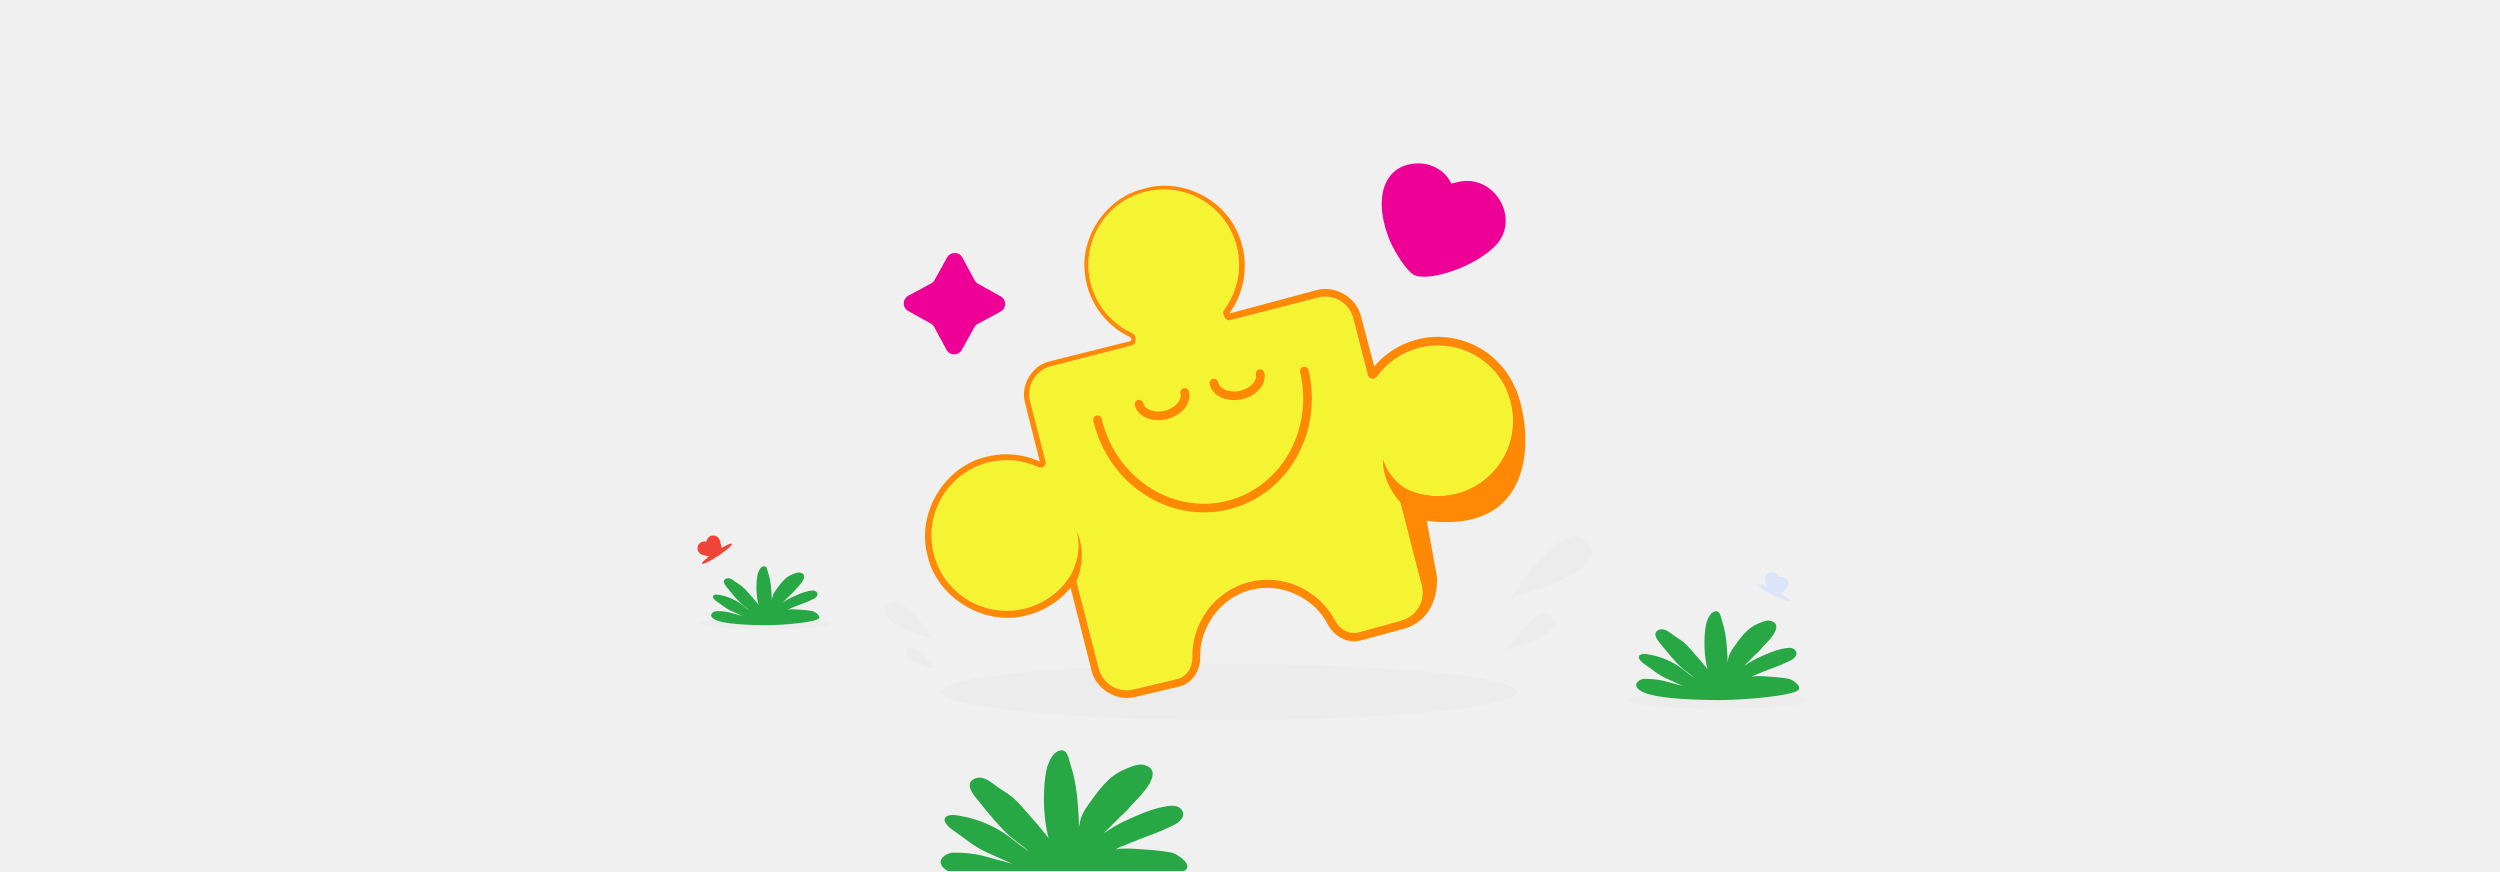
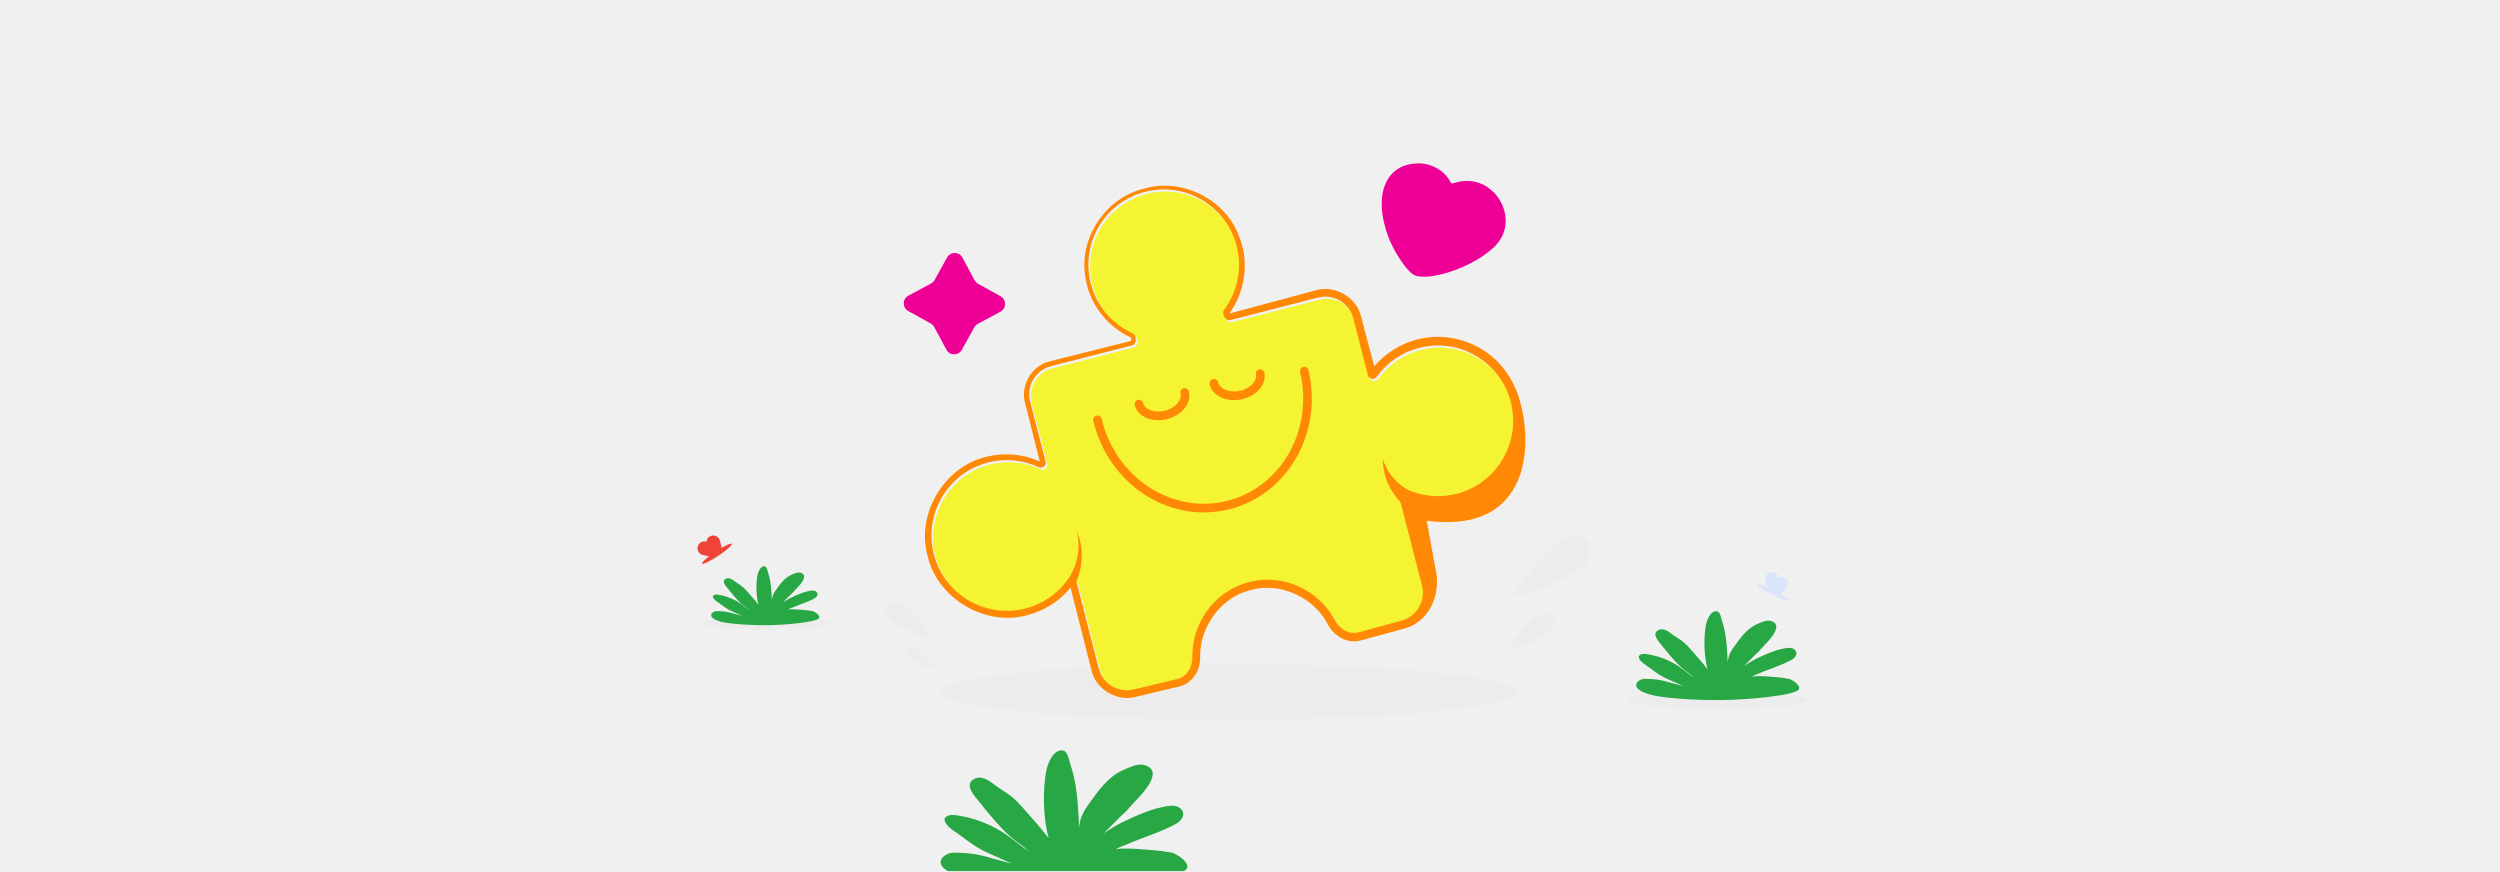
<svg xmlns="http://www.w3.org/2000/svg" width="574" height="200" fill="none" viewBox="0 0 574 200">
  <g clip-path="url(#a)">
-     <path fill="#ececed" fill-rule="evenodd" d="M282.136 152.461c-36.54 0-66.163 2.874-66.164 6.42 0 3.545 29.623 6.42 66.164 6.42 36.542 0 66.165-2.875 66.165-6.42-.001-3.546-29.624-6.42-66.165-6.42m112.243 6.258c-11.472 0-20.773.902-20.774 2.015 0 1.114 9.301 2.016 20.774 2.016s20.773-.902 20.773-2.016c-.001-1.113-9.301-2.015-20.773-2.015m-179.797-5.123c-1.427-2.269-4.648-6.319-6.126-4.366s3.468 3.725 6.126 4.366m141.872-11.852c-2.512-3.321-7.99 3.563-10.414 7.42 4.518-1.089 12.926-4.099 10.414-7.42m-142.413 4.788c-2.421-3.851-7.889-10.724-10.398-7.408-2.507 3.316 5.887 6.32 10.398 7.408m-38.342-4.891c-8.241 0-14.922.648-14.922 1.448.001.799 6.681 1.447 14.922 1.447s14.921-.648 14.922-1.447c0-.8-6.681-1.448-14.922-1.448m188.941-17.076c-4.264-5.637-13.559 6.047-17.673 12.593 7.668-1.849 21.937-6.956 17.673-12.593" clip-rule="evenodd" />
-     <path fill="#ff8904" d="M327.574 119.562c25.913 3.35 24.392-21.154 20.381-30.332l-44.289 10.026c5.896 14.818 15.737 46.556 20.118 44.574 6.479-2.93 6.458-10.395 5.964-12.354z" />
-     <mask id="b" width="165.907" height="145.758" x="195.168" y="25.066" fill="#000" maskUnits="userSpaceOnUse">
-       <path fill="#fff" d="M195.168 25.066h165.907v145.758H195.168z" />
-       <path d="M262.884 44.041c9.252-2.378 18.679 3.197 21.059 12.448 1.354 5.268.128 10.586-2.886 14.632-.66.886.302 2.662 1.373 2.387l20.204-5.192a6.643 6.643 0 0 1 8.086 4.78l3.366 13.093c.229.891 1.492 1.053 2.03.307a17.2 17.2 0 0 1 9.709-6.623c9.253-2.378 18.681 3.194 21.059 12.448 2.376 9.252-3.195 18.681-12.447 21.059a17.18 17.18 0 0 1-11.703-1.136c-.832-.396-1.861.355-1.632 1.246l5.383 20.944a6.643 6.643 0 0 1-4.78 8.086l-9.775 2.67c-2.153.588-4.334-.737-5.378-2.71-3.686-6.966-11.859-10.878-19.775-8.844-7.913 2.035-13.153 9.405-13.015 17.285.038 2.234-1.236 4.447-3.409 4.969l-9.987 2.395a6.645 6.645 0 0 1-8.086-4.78l-5.15-20.04c-.228-.888-1.481-1.053-2.022-.313a17.18 17.18 0 0 1-9.639 6.541c-9.253 2.377-18.682-3.195-21.06-12.448-2.377-9.253 3.196-18.681 12.448-21.059a17.2 17.2 0 0 1 11.599 1.082c.83.388 1.848-.361 1.62-1.248l-3.56-13.854a6.643 6.643 0 0 1 4.779-8.086l18.677-4.8c1.071-.275 1.057-2.296.05-2.754-4.592-2.09-8.232-6.157-9.586-11.425-2.376-9.252 3.196-18.681 12.448-21.06" />
-     </mask>
-     <path fill="#f4f433" d="M262.884 44.041c9.252-2.378 18.679 3.197 21.059 12.448 1.354 5.268.128 10.586-2.886 14.632-.66.886.302 2.662 1.373 2.387l20.204-5.192a6.643 6.643 0 0 1 8.086 4.78l3.366 13.093c.229.891 1.492 1.053 2.03.307a17.2 17.2 0 0 1 9.709-6.623c9.253-2.378 18.681 3.194 21.059 12.448 2.376 9.252-3.195 18.681-12.447 21.059a17.18 17.18 0 0 1-11.703-1.136c-.832-.396-1.861.355-1.632 1.246l5.383 20.944a6.643 6.643 0 0 1-4.78 8.086l-9.775 2.67c-2.153.588-4.334-.737-5.378-2.71-3.686-6.966-11.859-10.878-19.775-8.844-7.913 2.035-13.153 9.405-13.015 17.285.038 2.234-1.236 4.447-3.409 4.969l-9.987 2.395a6.645 6.645 0 0 1-8.086-4.78l-5.15-20.04c-.228-.888-1.481-1.053-2.022-.313a17.18 17.18 0 0 1-9.639 6.541c-9.253 2.377-18.682-3.195-21.06-12.448-2.377-9.253 3.196-18.681 12.448-21.059a17.2 17.2 0 0 1 11.599 1.082c.83.388 1.848-.361 1.62-1.248l-3.56-13.854a6.643 6.643 0 0 1 4.779-8.086l18.677-4.8c1.071-.275 1.057-2.296.05-2.754-4.592-2.09-8.232-6.157-9.586-11.425-2.376-9.252 3.196-18.681 12.448-21.06" />
-     <path fill="#ff8904" d="m262.697 43.315.373 1.453c7.68-1.95 16.156 2.523 18.921 9.692a16 16 0 0 1 .749 2.339c1.143 4.65.032 9.718-2.86 13.445-.838 1.218-.521 2.364-.113 3.184.229.425.534.828 1.027 1.168.471.338 1.28.576 2.012.376a6006 6006 0 0 0 20.262-4.97c2.519-.68 5.334 1.048 5.881 3.548q1.634 6.56 3.281 13.116c.769 2.637 4.038 2.906 5.451.958a15.34 15.34 0 0 1 8.636-5.838c4.974-1.308 10.52.134 14.252 3.654a15.26 15.26 0 0 1 4.379 7.378c2.222 7.84-3.061 16.796-11.006 18.638a15.26 15.26 0 0 1-10.359-.998c-2.21-1.05-4.999.785-4.394 3.524q2.701 10.47 5.407 20.938c.687 2.399-.933 5.158-3.372 5.726l-.029.007-9.77 2.686c-1.035.34-2.51-.44-3.188-1.751-3.998-7.719-13.492-12.051-21.922-9.752-8.488 2.084-14.622 10.493-14.354 19.117.051 1.51-.876 2.972-2.024 3.203l-9.979 2.424-.028.007c-2.499.722-5.384-.96-5.984-3.51q-2.607-10.012-5.218-20.023c-.69-2.38-3.676-2.626-4.945-.869a15.6 15.6 0 0 1-8.711 5.962c-8.036 2.316-17.287-3.071-19.225-11.271-2.336-8.092 3.084-17.415 11.348-19.375a15.9 15.9 0 0 1 10.711.945c1.718.81 3.903-.67 3.416-2.746q-1.815-6.918-3.633-13.835c-.808-2.775 1.05-5.99 3.894-6.667l18.648-4.908c1.29-.375 1.589-1.592 1.578-2.36-.027-.805-.283-1.797-1.363-2.335-4.436-1.958-7.898-5.998-9.112-10.725a16.6 16.6 0 0 1-.454-2.459c-.967-7.768 4.498-15.764 12.19-17.643zc-8.415 1.932-14.59 10.617-13.63 19.278q.13 1.384.47 2.739c1.282 5.274 5.101 9.866 10.062 12.124-.03-.047.159.194.144.49a.75.75 0 0 1-.068.33c-.04.061-.006.002.037-.006q-9.353 2.344-18.704 4.692c-4.052.918-6.784 5.47-5.665 9.506q1.742 6.936 3.487 13.872c-.039-.107.049-.263.053-.249-.001-.006.049-.031.123 0-3.842-1.834-8.347-2.283-12.487-1.221-9.695 2.195-16.231 13.099-13.547 22.744 2.214 9.76 13.193 16.329 22.894 13.625 4.199-1.045 8.012-3.618 10.568-7.119a.48.48 0 0 1-.431.207.5.5 0 0 1-.252-.114.7.7 0 0 1-.219-.338q2.54 10.03 5.082 20.058c.996 4.345 5.878 7.254 10.189 6.049l-.028.007 9.994-2.366c3.215-.772 4.863-3.966 4.793-6.733-.187-7.012 4.88-13.838 11.678-15.453 6.752-1.827 14.455 1.729 17.626 7.935 1.283 2.49 4.299 4.547 7.57 3.669l9.779-2.654-.028.008c4.456-1.029 7.426-6.036 6.187-10.446q-2.678-10.477-5.358-20.95c.049.171.036.429-.041.607a.83.83 0 0 1-.274.364c-.178.137-.504.208-.817.059 4.012 1.931 8.731 2.402 13.047 1.276 10.015-2.312 16.685-13.585 13.89-23.481a19.26 19.26 0 0 0-5.526-9.311c-4.695-4.437-11.726-6.234-17.962-4.553-4.313 1.102-8.211 3.785-10.781 7.408.194-.264.493-.35.696-.316a.77.77 0 0 1 .386.177c.143.112.271.32.307.483a6523 6523 0 0 0-3.449-13.072c-1.049-4.395-6.001-7.258-10.291-6.01a6007 6007 0 0 0-20.148 5.415c.184-.052.4.034.41.057.025.025-.036-.02-.074-.089a.6.6 0 0 1-.07-.178c-.005-.031.002.05-.085.162 3.305-4.498 4.405-10.503 2.913-15.817a18.6 18.6 0 0 0-.949-2.662c-3.467-8.153-13.232-12.682-21.501-10.203m.373 1.453-.373-1.453z" mask="url(#b)" />
-     <path fill="#ff8904" d="M245.144 133.118a.88.88 0 0 0-.165.733c.058.258.233.493.476.647.243.153.53.21.789.152a.88.88 0 0 0 .59-.464c.108-.201.21-.412.298-.612 1.529-3.627 1.707-7.708.267-11.142-.08-.191-.164-.375-.254-.561q.088.295.159.592c.857 3.574-.031 7.339-1.846 10.213a7 7 0 0 1-.314.442M325.225 113.439c.508.177.891.538 1.04 1.048.15.507.055 1.123-.241 1.665-.296.543-.761.957-1.27 1.105-.509.151-1.02.025-1.443-.306a9 9 0 0 1-.593-.469c-3.159-2.823-5.066-6.613-5.19-10.394-.006-.21-.007-.414-.002-.623.061.199.127.391.198.585 1.279 3.458 4.12 6.004 7.046 7.234.155.06.315.117.455.155" />
-     <path fill="#ff8904" fill-rule="evenodd" d="M271.759 89.149a.99.99 0 0 1 1.207.714c.367 1.435-.128 2.855-1.049 3.963-.922 1.108-2.316 1.972-3.946 2.388-1.63.417-3.266.328-4.607-.202-1.339-.53-2.454-1.538-2.821-2.973a.991.991 0 1 1 1.921-.491c.17.665.716 1.258 1.629 1.619.912.36 2.118.451 3.388.127 1.27-.325 2.284-.983 2.911-1.737s.823-1.537.653-2.203a.99.99 0 0 1 .714-1.205m17.37-4.33a.99.99 0 0 1 1.169.773c.296 1.451-.267 2.845-1.241 3.906-.975 1.062-2.409 1.857-4.057 2.194s-3.28.166-4.593-.43c-1.312-.594-2.376-1.655-2.672-3.106a.991.991 0 1 1 1.943-.398c.137.674.653 1.293 1.547 1.699.893.404 2.094.553 3.378.292s2.33-.87 2.993-1.592c.664-.723.897-1.496.76-2.169a.99.99 0 0 1 .773-1.169" clip-rule="evenodd" />
-     <path stroke="#ff8904" stroke-linecap="round" stroke-width="1.983" d="M299.47 85.196c3.287 13.942-4.677 27.75-17.789 30.841-13.111 3.091-26.404-5.705-29.691-19.646" />
-     <path fill="#ee0097" fill-rule="evenodd" d="M217.454 59.11c.768-1.381 2.76-1.368 3.51.024l2.812 5.223c.182.336.455.614.789.8l5.185 2.881c1.382.768 1.368 2.76-.023 3.51l-5.223 2.812a2 2 0 0 0-.799.789l-2.882 5.184c-.768 1.382-2.76 1.368-3.51-.023l-2.812-5.222a2 2 0 0 0-.789-.8l-5.185-2.882c-1.381-.768-1.368-2.76.024-3.51l5.222-2.812c.337-.181.614-.455.799-.789zm101.325-4.676c-3.737-9.942-.449-17.312 7.559-16.9 2.448.121 5.154 1.678 6.318 3.619l.597.998 1.44-.348c8.347-2.083 14.598 8.43 8.68 14.583-4.596 4.775-14.79 8.22-18.494 6.851l-.094-.036c-.276-.117-.59-.345-.929-.658-1.726-1.595-4.074-5.403-5.077-8.11" clip-rule="evenodd" />
+     <path fill="#ececed" fill-rule="evenodd" d="M282.136 152.461c-36.541 0-66.163 2.874-66.164 6.42 0 3.545 29.623 6.42 66.164 6.42 36.542 0 66.164-2.875 66.164-6.42-.001-3.546-29.623-6.42-66.164-6.42m112.242 6.258c-11.472 0-20.772.902-20.773 2.015 0 1.114 9.301 2.016 20.773 2.016 11.473 0 20.774-.902 20.774-2.016-.001-1.113-9.301-2.015-20.774-2.015m-179.796-5.123c-1.427-2.269-4.648-6.319-6.126-4.366s3.468 3.725 6.126 4.366m141.872-11.852c-2.513-3.321-7.99 3.563-10.414 7.42 4.517-1.089 12.925-4.099 10.414-7.42m-142.413 4.788c-2.421-3.851-7.89-10.724-10.398-7.408s5.887 6.32 10.398 7.408m-38.342-4.891c-8.241 0-14.922.648-14.922 1.448.001.799 6.681 1.447 14.922 1.447s14.921-.648 14.922-1.447c0-.8-6.681-1.448-14.922-1.448m188.941-17.076c-4.264-5.637-13.559 6.047-17.674 12.593 7.668-1.849 21.938-6.956 17.674-12.593" clip-rule="evenodd" />
+     <path fill="#ff8904" d="M327.574 119.562c25.912 3.35 24.392-21.154 20.381-30.332l-44.289 10.026c5.896 14.818 15.736 46.556 20.118 44.574 6.479-2.93 6.458-10.395 5.964-12.354z" />
+     <path fill="#f4f433" d="M263.274 44.53c9.252-2.377 18.68 3.197 21.06 12.448 1.353 5.268.127 10.587-2.887 14.632-.66.887.302 2.663 1.373 2.388l20.205-5.193a6.644 6.644 0 0 1 8.086 4.78l3.365 13.093c.229.892 1.493 1.053 2.031.307a17.2 17.2 0 0 1 9.708-6.623c9.254-2.378 18.682 3.195 21.06 12.448 2.376 9.253-3.196 18.682-12.448 21.06a17.18 17.18 0 0 1-11.703-1.137c-.831-.396-1.86.355-1.631 1.246l5.382 20.944a6.643 6.643 0 0 1-4.779 8.086l-9.775 2.67c-2.154.588-4.335-.736-5.379-2.71-3.686-6.966-11.858-10.878-19.774-8.843-7.914 2.034-13.153 9.405-13.016 17.284.039 2.235-1.236 4.448-3.409 4.969l-9.986 2.395a6.643 6.643 0 0 1-8.086-4.78l-5.151-20.04c-.228-.887-1.481-1.052-2.021-.312a17.2 17.2 0 0 1-9.64 6.54c-9.253 2.378-18.681-3.195-21.059-12.448s3.195-18.681 12.448-21.059a17.2 17.2 0 0 1 11.599 1.082c.83.388 1.848-.361 1.62-1.248l-3.561-13.854a6.643 6.643 0 0 1 4.78-8.086l18.676-4.8c1.071-.275 1.057-2.296.051-2.754-4.592-2.09-8.233-6.157-9.587-11.425-2.376-9.252 3.196-18.681 12.448-21.06" />
+     <path fill="#ff8904" d="M262.696 43.315c8.269-2.48 18.034 2.05 21.502 10.203q.575 1.292.948 2.662c1.478 5.262.412 11.201-2.819 15.685a1 1 0 0 0 .036.096q9.915-2.683 19.838-5.332c4.29-1.247 9.242 1.617 10.291 6.01q1.52 5.74 3.029 11.48c2.531-2.988 6.01-5.188 9.812-6.16 6.235-1.68 13.266.117 17.962 4.554a19.27 19.27 0 0 1 5.526 9.31c2.794 9.897-3.875 21.171-13.89 23.483-3.766.982-7.84.749-11.482-.61l4.925 19.252c1.239 4.411-1.732 9.418-6.187 10.446l.028-.007-9.78 2.654c-3.27.878-6.286-1.179-7.569-3.669-3.171-6.206-10.874-9.762-17.626-7.935-6.798 1.615-11.865 8.441-11.678 15.453.07 2.767-1.578 5.961-4.793 6.733l-9.994 2.366.027-.007c-4.31 1.205-9.193-1.704-10.188-6.049q-2.409-9.5-4.814-18.999c-2.531 3.084-6.069 5.343-9.935 6.305-9.7 2.704-20.679-3.865-22.894-13.625-2.683-9.645 3.853-20.549 13.547-22.744 4.043-1.037 8.435-.632 12.217 1.095l-3.393-13.497c-1.118-4.035 1.614-8.587 5.666-9.505q9.332-2.344 18.665-4.684l.002-.002a.75.75 0 0 0 .068-.33c.016-.297-.175-.538-.145-.49-4.96-2.259-8.779-6.851-10.061-12.126a18.3 18.3 0 0 1-.47-2.738c-.96-8.66 5.215-17.346 13.629-19.278l.187.726c-9.251 2.379-14.823 11.808-12.448 21.06 1.354 5.267 4.996 9.335 9.588 11.425 1.006.458 1.019 2.48-.052 2.755l-18.676 4.8a6.643 6.643 0 0 0-4.779 8.085l3.56 13.854c.228.887-.79 1.636-1.62 1.248a17.2 17.2 0 0 0-11.599-1.082c-9.252 2.378-14.825 11.806-12.448 21.059 2.378 9.253 11.806 14.826 21.059 12.448a17.18 17.18 0 0 0 9.64-6.541c.541-.74 1.794-.575 2.022.313l5.15 20.04a6.643 6.643 0 0 0 8.086 4.779l9.987-2.394c2.173-.521 3.447-2.735 3.408-4.969-.137-7.879 5.102-15.25 13.016-17.285 7.916-2.034 16.088 1.878 19.775 8.844 1.044 1.973 3.225 3.297 5.378 2.709l9.775-2.669a6.644 6.644 0 0 0 4.78-8.086l-5.383-20.944c-.229-.891.8-1.642 1.631-1.246a17.18 17.18 0 0 0 11.703 1.137c9.252-2.378 14.824-11.808 12.448-21.06-2.378-9.254-11.806-14.826-21.06-12.448a17.2 17.2 0 0 0-9.707 6.623c-.539.746-1.802.584-2.031-.307l-3.366-13.094a6.643 6.643 0 0 0-8.085-4.78l-20.206 5.194c-1.071.274-2.032-1.502-1.372-2.388 3.013-4.045 4.24-9.365 2.886-14.632-2.38-9.251-11.808-14.826-21.06-12.448z" />
+     <path fill="#ff8904" d="M247.145 121.871c.09.186.174.37.254.561 1.44 3.434 1.263 7.515-.267 11.142-.088.2-.19.411-.297.613a.88.88 0 0 1-.591.462 1.06 1.06 0 0 1-.789-.151 1.06 1.06 0 0 1-.476-.647.88.88 0 0 1 .164-.733c.105-.135.215-.291.315-.442 1.815-2.874 2.702-6.64 1.845-10.213a12 12 0 0 0-.158-.592M317.526 105.465q-.008.31.002.622c.124 3.782 2.031 7.572 5.19 10.395.181.156.384.317.593.469.423.331.934.457 1.443.306.509-.149.974-.562 1.27-1.105s.391-1.158.24-1.665c-.149-.51-.531-.871-1.039-1.048a5 5 0 0 1-.455-.154c-2.926-1.23-5.767-3.777-7.046-7.235a12 12 0 0 1-.198-.585" />
+     <path fill="#ff8904" fill-rule="evenodd" d="M271.759 89.149a.99.99 0 0 1 1.207.714c.366 1.435-.128 2.855-1.049 3.963-.922 1.108-2.316 1.972-3.946 2.389s-3.267.327-4.607-.203-2.454-1.538-2.821-2.973a.991.991 0 1 1 1.92-.491c.17.665.717 1.258 1.63 1.619.911.36 2.118.451 3.388.127 1.27-.325 2.284-.983 2.911-1.737s.823-1.537.653-2.203a.99.99 0 0 1 .714-1.205m17.37-4.33a.99.99 0 0 1 1.169.773c.296 1.451-.267 2.845-1.242 3.906-.975 1.062-2.408 1.857-4.056 2.194s-3.28.166-4.593-.43c-1.312-.594-2.377-1.655-2.673-3.106a.993.993 0 0 1 1.943-.397c.138.672.654 1.292 1.548 1.698.893.404 2.093.553 3.378.292 1.284-.262 2.33-.87 2.993-1.592.664-.723.897-1.496.76-2.169a.99.99 0 0 1 .773-1.169" clip-rule="evenodd" />
+     <path fill="#ff8904" d="M251.025 96.618a.99.99 0 1 1 1.929-.455c3.175 13.465 15.976 21.861 28.499 18.909 12.524-2.953 20.227-16.183 17.052-29.649a.99.99 0 1 1 1.929-.454c3.4 14.418-4.826 28.804-18.526 32.034-13.699 3.229-27.484-5.967-30.883-20.385" />
+     <path fill="#ee0097" fill-rule="evenodd" d="M217.454 59.11c.768-1.381 2.76-1.368 3.51.024l2.812 5.223c.181.336.455.614.789.8l5.185 2.881c1.381.768 1.368 2.76-.024 3.51l-5.222 2.812a2 2 0 0 0-.799.789l-2.882 5.184c-.768 1.382-2.76 1.368-3.51-.023l-2.812-5.222a2 2 0 0 0-.789-.8l-5.185-2.882c-1.382-.768-1.368-2.76.023-3.51l5.223-2.812c.336-.181.613-.455.799-.789zm101.325-4.676c-3.738-9.942-.449-17.312 7.559-16.9 2.447.121 5.153 1.678 6.318 3.619l.597.998 1.44-.348c8.347-2.083 14.598 8.43 8.68 14.583-4.596 4.775-14.79 8.22-18.494 6.851l-.094-.036c-.276-.117-.59-.345-.929-.658-1.726-1.595-4.075-5.403-5.077-8.11" clip-rule="evenodd" />
    <path fill="#f04438" fill-rule="evenodd" d="M162.885 123.207a1.58 1.58 0 0 1 2.405.92l.523 2.019-2.376 1.766-2.069-.483a1.58 1.58 0 0 1-1.005-2.338 1.58 1.58 0 0 1 1.825-.71 1.57 1.57 0 0 1 .697-1.174" clip-rule="evenodd" />
-     <ellipse cx="164.607" cy="127.137" fill="#f04438" rx="4.106" ry=".569" transform="rotate(-33.633 164.607 127.137)" />
-     <path fill="#dbe4fa" d="M410.122 135.154a1.58 1.58 0 0 0-1.756-2.569 1.579 1.579 0 1 0-3.055.791l.601 2.037 2.713 1.193z" />
-     <path fill="#dbe4fa" d="M410.835 137.895c-.142.281-1.898-.32-3.922-1.342-2.025-1.021-3.551-2.077-3.41-2.358.142-.28 1.898.321 3.922 1.342s3.551 2.078 3.41 2.358" />
-     <path fill="#28a745" fill-rule="evenodd" d="M243.503 172.295c1.634-.234 1.826 1.877 2.201 3.002 1.205 3.613 1.645 7.147 1.868 10.936.053.914.133 1.819.133 2.735v1.334c0-.535.171-1.073.267-1.601.247-1.359.999-2.678 1.801-3.801 2.246-3.144 4.623-6.655 8.336-8.203 1.315-.548 3.054-1.437 4.535-1.067 4.936 1.234-.547 6.882-2.134 8.47-.601.601-1.111 1.231-1.667 1.867-.712.814-1.634 1.438-2.335 2.267-.172.204-3.067 3.069-3.067 3.069s2.667-1.787 4.267-2.534l.171-.08c2.866-1.338 5.931-2.769 9.033-3.389 1.36-.272 3.13-.672 4.202.4 1.298 1.298.066 2.813-1.134 3.468-3.154 1.72-6.628 2.811-9.937 4.135-.877.351-1.703.768-2.601 1.067-.467.156-1.314.656-1.333.667.022-.004.979-.2 1.466-.2 1.115 0 2.227-.018 3.335.067 3.119.24 5.056.303 8.154.867.758.138 4.232 2.086 3.429 3.691-1.381 2.173-18.871 3.65-26.922 3.684-11.238.047-19.266-.755-23.045-1.511-1.769-.354-6.034-1.433-6.508-3.33-.383-1.535 1.792-2.534 2.743-2.534 3.361 0 5.686.298 8.937 1.273.313.094 4.669 1.261 4.669 1.261l-5.659-2.534c-3.203-1.424-5.167-3.327-8.081-5.269-.612-.408-2.685-2.216-1.266-3.067 1.017-.61 2.604-.194 3.668 0 3.45.627 7.377 2.279 10.203 4.335a129 129 0 0 1 3.335 2.534c.369.287.745.541 1.133.8.16.106.602.469.467.334-1.309-1.31-3.026-2.275-4.401-3.536-2.516-2.307-4.806-5.139-6.937-7.802-.942-1.178-3.563-3.89-1.266-5.203 1.759-1.005 3.558.331 4.934 1.401 1.261.981 2.701 1.69 3.936 2.734 1.717 1.453 3.102 3.286 4.601 4.936 1.329 1.461 2.521 2.917 3.735 4.469-1.743-6.469-1.068-14.355-.2-16.741.468-1.289 1.366-3.177 2.934-3.401m150.359-31.947c1.079-.154 1.206 1.24 1.454 1.983.796 2.388 1.087 4.724 1.234 7.228.036.603.088 1.201.088 1.806v.882c0-.354.112-.709.176-1.058.163-.898.66-1.769 1.19-2.511 1.485-2.079 3.055-4.399 5.509-5.421.869-.362 2.019-.95 2.997-.705 3.261.815-.361 4.548-1.41 5.596-.397.398-.734.815-1.102 1.235-.47.538-1.079.95-1.543 1.498-.113.134-2.027 2.027-2.027 2.027s1.763-1.181 2.82-1.675l.113-.052c1.894-.884 3.919-1.829 5.969-2.24.899-.179 2.068-.443 2.777.265.858.858.044 1.859-.749 2.292-2.084 1.137-4.38 1.858-6.567 2.733-.58.231-1.125.507-1.718.705-.312.103-.882.44-.882.44s.643-.132.969-.132c.737 0 1.472-.012 2.205.044 2.061.159 3.34.201 5.387.573.502.092 2.797 1.378 2.267 2.439-.912 1.436-12.471 2.412-17.792 2.434-7.426.031-12.731-.498-15.229-.998-1.168-.233-3.987-.946-4.3-2.2-.254-1.014 1.185-1.675 1.813-1.675 2.221 0 3.757.197 5.905.841.207.062 3.085.834 3.085.834l-3.738-1.675c-2.117-.941-3.415-2.197-5.341-3.481-.404-.27-1.774-1.465-.837-2.027.672-.404 1.721-.128 2.424 0 2.28.414 4.876 1.505 6.743 2.864.756.549 1.47 1.105 2.203 1.675.244.189.493.357.749.528.106.07.398.31.309.221-.865-.865-2-1.503-2.908-2.336-1.663-1.525-3.176-3.396-4.584-5.157-.623-.778-2.355-2.57-.837-3.437 1.163-.664 2.351.219 3.261.926.833.648 1.784 1.116 2.6 1.806 1.135.96 2.05 2.172 3.041 3.262a51 51 0 0 1 2.468 2.952c-1.151-4.274-.705-9.485-.132-11.061.31-.852.903-2.1 1.94-2.248m-218.513-10.332c.717-.103.801.823.966 1.316.528 1.585.721 3.136.819 4.798.024.4.059.798.059 1.199v.585c0-.235.074-.471.116-.702.108-.596.438-1.176.79-1.668.985-1.379 2.028-2.919 3.656-3.598.577-.24 1.34-.63 1.989-.467 2.165.541-.239 3.018-.935 3.714-.264.264-.487.541-.732.82-.312.357-.715.63-1.023.994-.075.088-1.327 1.327-1.346 1.346.02-.014 1.176-.787 1.872-1.112l.075-.035c1.257-.587 2.601-1.214 3.962-1.486.596-.12 1.373-.295 1.843.176.569.569.029 1.234-.498 1.521-1.383.754-2.907 1.233-4.358 1.814-.385.153-.747.336-1.141.467-.207.069-.585.293-.585.293.006-.001.429-.088.644-.088.489 0 .977-.008 1.463.03 1.368.105 2.217.133 3.576.38.333.061 1.856.915 1.504 1.619-.607.953-8.277 1.6-11.809 1.615-4.929.021-8.45-.331-10.108-.662-.776-.155-2.647-.629-2.855-1.461-.168-.673.786-1.111 1.203-1.111 1.475 0 2.494.13 3.92.558.137.041 2.032.549 2.048.553l-2.481-1.111c-1.406-.625-2.267-1.459-3.545-2.311-.269-.179-1.178-.972-.556-1.346.446-.267 1.143-.085 1.61 0 1.513.276 3.236 1 4.475 1.902.502.364.976.733 1.463 1.111.162.126.327.238.497.352.07.046.263.204.204.145-.574-.574-1.328-.997-1.931-1.55-1.103-1.012-2.107-2.254-3.041-3.423-.414-.516-1.563-1.705-.556-2.281.772-.441 1.561.145 2.165.614.553.43 1.184.741 1.725 1.2.753.637 1.361 1.44 2.019 2.164a34 34 0 0 1 1.638 1.96c-.764-2.837-.469-6.295-.088-7.342.205-.566.599-1.394 1.287-1.492" clip-rule="evenodd" />
+     <ellipse cx="164.606" cy="127.137" fill="#f04438" rx="4.106" ry=".569" transform="rotate(-33.633 164.606 127.137)" />
+     <path fill="#dbe4fa" d="M410.122 135.154a1.58 1.58 0 0 0-.387-2.545 1.57 1.57 0 0 0-1.369-.024 1.579 1.579 0 1 0-3.056.791l.602 2.037 2.712 1.193z" />
+     <path fill="#dbe4fa" d="M410.834 137.895c-.141.281-1.897-.32-3.922-1.342-2.024-1.021-3.55-2.077-3.409-2.358.142-.28 1.898.321 3.922 1.342s3.551 2.078 3.409 2.358" />
+     <path fill="#28a745" fill-rule="evenodd" d="M243.503 172.295c1.634-.234 1.826 1.877 2.201 3.002 1.204 3.613 1.644 7.147 1.867 10.936.054.914.134 1.819.134 2.735v1.334c0-.535.171-1.073.267-1.601.247-1.359.999-2.678 1.801-3.801 2.246-3.144 4.622-6.655 8.335-8.203 1.315-.548 3.055-1.437 4.536-1.067 4.935 1.234-.547 6.882-2.134 8.47-.601.601-1.111 1.231-1.667 1.867-.713.814-1.634 1.438-2.335 2.267-.173.204-3.068 3.069-3.068 3.069s2.668-1.787 4.268-2.534l.171-.08c2.866-1.338 5.93-2.769 9.033-3.389 1.36-.272 3.129-.672 4.201.4 1.298 1.298.067 2.813-1.133 3.468-3.154 1.72-6.629 2.811-9.937 4.135-.877.351-1.703.768-2.602 1.067-.466.156-1.314.656-1.333.667.023-.004.98-.2 1.467-.2 1.115 0 2.227-.018 3.335.067 3.119.24 5.056.303 8.154.867.758.138 4.232 2.086 3.429 3.691-1.381 2.173-18.871 3.65-26.923 3.684-11.237.047-19.265-.755-23.045-1.511-1.768-.354-6.033-1.433-6.507-3.33-.384-1.535 1.792-2.534 2.743-2.534 3.361 0 5.685.298 8.936 1.273.313.094 4.669 1.261 4.669 1.261l-5.658-2.534c-3.203-1.424-5.167-3.327-8.081-5.269-.612-.408-2.685-2.216-1.267-3.067 1.017-.61 2.605-.194 3.668 0 3.451.627 7.377 2.279 10.203 4.335 1.144.831 2.226 1.671 3.335 2.534.37.287.746.541 1.134.8.159.106.602.469.467.334-1.309-1.31-3.026-2.275-4.401-3.536-2.517-2.307-4.806-5.139-6.937-7.802-.942-1.178-3.563-3.89-1.266-5.203 1.759-1.005 3.558.331 4.934 1.401 1.261.981 2.701 1.69 3.936 2.734 1.717 1.453 3.102 3.286 4.601 4.936 1.329 1.461 2.521 2.917 3.735 4.469-1.743-6.469-1.068-14.355-.201-16.741.469-1.289 1.367-3.177 2.935-3.401m150.358-31.947c1.08-.154 1.207 1.24 1.454 1.983.796 2.388 1.087 4.724 1.235 7.228.035.603.088 1.201.088 1.806v.882c0-.354.112-.709.176-1.058.163-.898.66-1.769 1.19-2.511 1.484-2.079 3.055-4.399 5.509-5.421.869-.362 2.018-.95 2.997-.705 3.261.815-.361 4.548-1.41 5.596-.398.398-.734.815-1.102 1.235-.471.538-1.079.95-1.543 1.498-.114.134-2.027 2.027-2.027 2.027s1.762-1.181 2.82-1.675l.112-.052c1.895-.884 3.92-1.829 5.97-2.24.898-.179 2.068-.443 2.777.265.857.858.044 1.859-.75 2.292-2.084 1.137-4.38 1.858-6.566 2.733-.58.231-1.125.507-1.719.705-.311.103-.882.44-.882.44s.644-.132.97-.132c.737 0 1.472-.012 2.204.044 2.061.159 3.341.201 5.388.573.501.092 2.796 1.378 2.267 2.439-.912 1.436-12.472 2.412-17.792 2.434-7.426.031-12.731-.498-15.229-.998-1.168-.233-3.987-.946-4.301-2.2-.253-1.014 1.185-1.675 1.814-1.675 2.221 0 3.757.197 5.905.841.207.062 3.085.834 3.085.834l-3.738-1.675c-2.117-.941-3.415-2.197-5.341-3.481-.404-.27-1.775-1.465-.837-2.027.672-.404 1.721-.128 2.424 0 2.28.414 4.875 1.505 6.743 2.864.756.549 1.47 1.105 2.203 1.675.244.189.493.357.749.528.105.07.398.31.309.221-.865-.865-2-1.503-2.908-2.336-1.663-1.525-3.176-3.396-4.584-5.157-.623-.778-2.355-2.57-.837-3.437 1.162-.664 2.351.219 3.26.926.834.648 1.785 1.116 2.601 1.806 1.135.96 2.05 2.172 3.041 3.262a51 51 0 0 1 2.468 2.952c-1.152-4.274-.705-9.485-.132-11.061.31-.852.903-2.1 1.939-2.248m-218.512-10.332c.716-.103.801.823.966 1.316.528 1.585.721 3.136.819 4.798.023.4.058.798.058 1.199v.585c0-.235.075-.471.117-.702.108-.596.438-1.176.79-1.668.985-1.379 2.027-2.919 3.656-3.598.577-.24 1.34-.63 1.989-.467 2.165.541-.239 3.018-.935 3.714-.264.264-.488.541-.732.82-.312.357-.716.63-1.023.994-.075.088-1.327 1.327-1.346 1.346.02-.014 1.176-.787 1.872-1.112l.074-.035c1.257-.587 2.601-1.214 3.962-1.486.597-.12 1.374-.295 1.844.176.569.569.028 1.234-.498 1.521-1.383.754-2.907 1.233-4.358 1.814-.385.153-.747.336-1.141.467-.207.069-.585.293-.585.293.006-.001.429-.088.644-.088.488 0 .976-.008 1.462.03 1.368.105 2.218.133 3.577.38.333.061 1.855.915 1.504 1.619-.607.953-8.278 1.6-11.809 1.615-4.929.021-8.451-.331-10.108-.662-.776-.155-2.647-.629-2.855-1.461-.168-.673.786-1.111 1.203-1.111 1.474 0 2.494.13 3.92.558.136.041 2.032.549 2.048.553l-2.482-1.111c-1.405-.625-2.266-1.459-3.544-2.311-.269-.179-1.178-.972-.556-1.346.446-.267 1.143-.085 1.609 0 1.514.276 3.236 1 4.476 1.902.501.364.976.733 1.463 1.111.162.126.327.238.497.352.07.046.263.204.204.145-.574-.574-1.328-.997-1.931-1.55-1.103-1.012-2.107-2.254-3.042-3.423-.413-.516-1.563-1.705-.555-2.281.771-.441 1.561.145 2.165.614.553.43 1.184.741 1.725 1.2.753.637 1.361 1.44 2.019 2.164a34 34 0 0 1 1.637 1.96c-.764-2.837-.468-6.295-.087-7.342.205-.566.599-1.394 1.287-1.492" clip-rule="evenodd" />
  </g>
  <defs>
    <clipPath id="a">
      <rect width="574" height="200" fill="#fff" rx="8" />
    </clipPath>
  </defs>
</svg>
